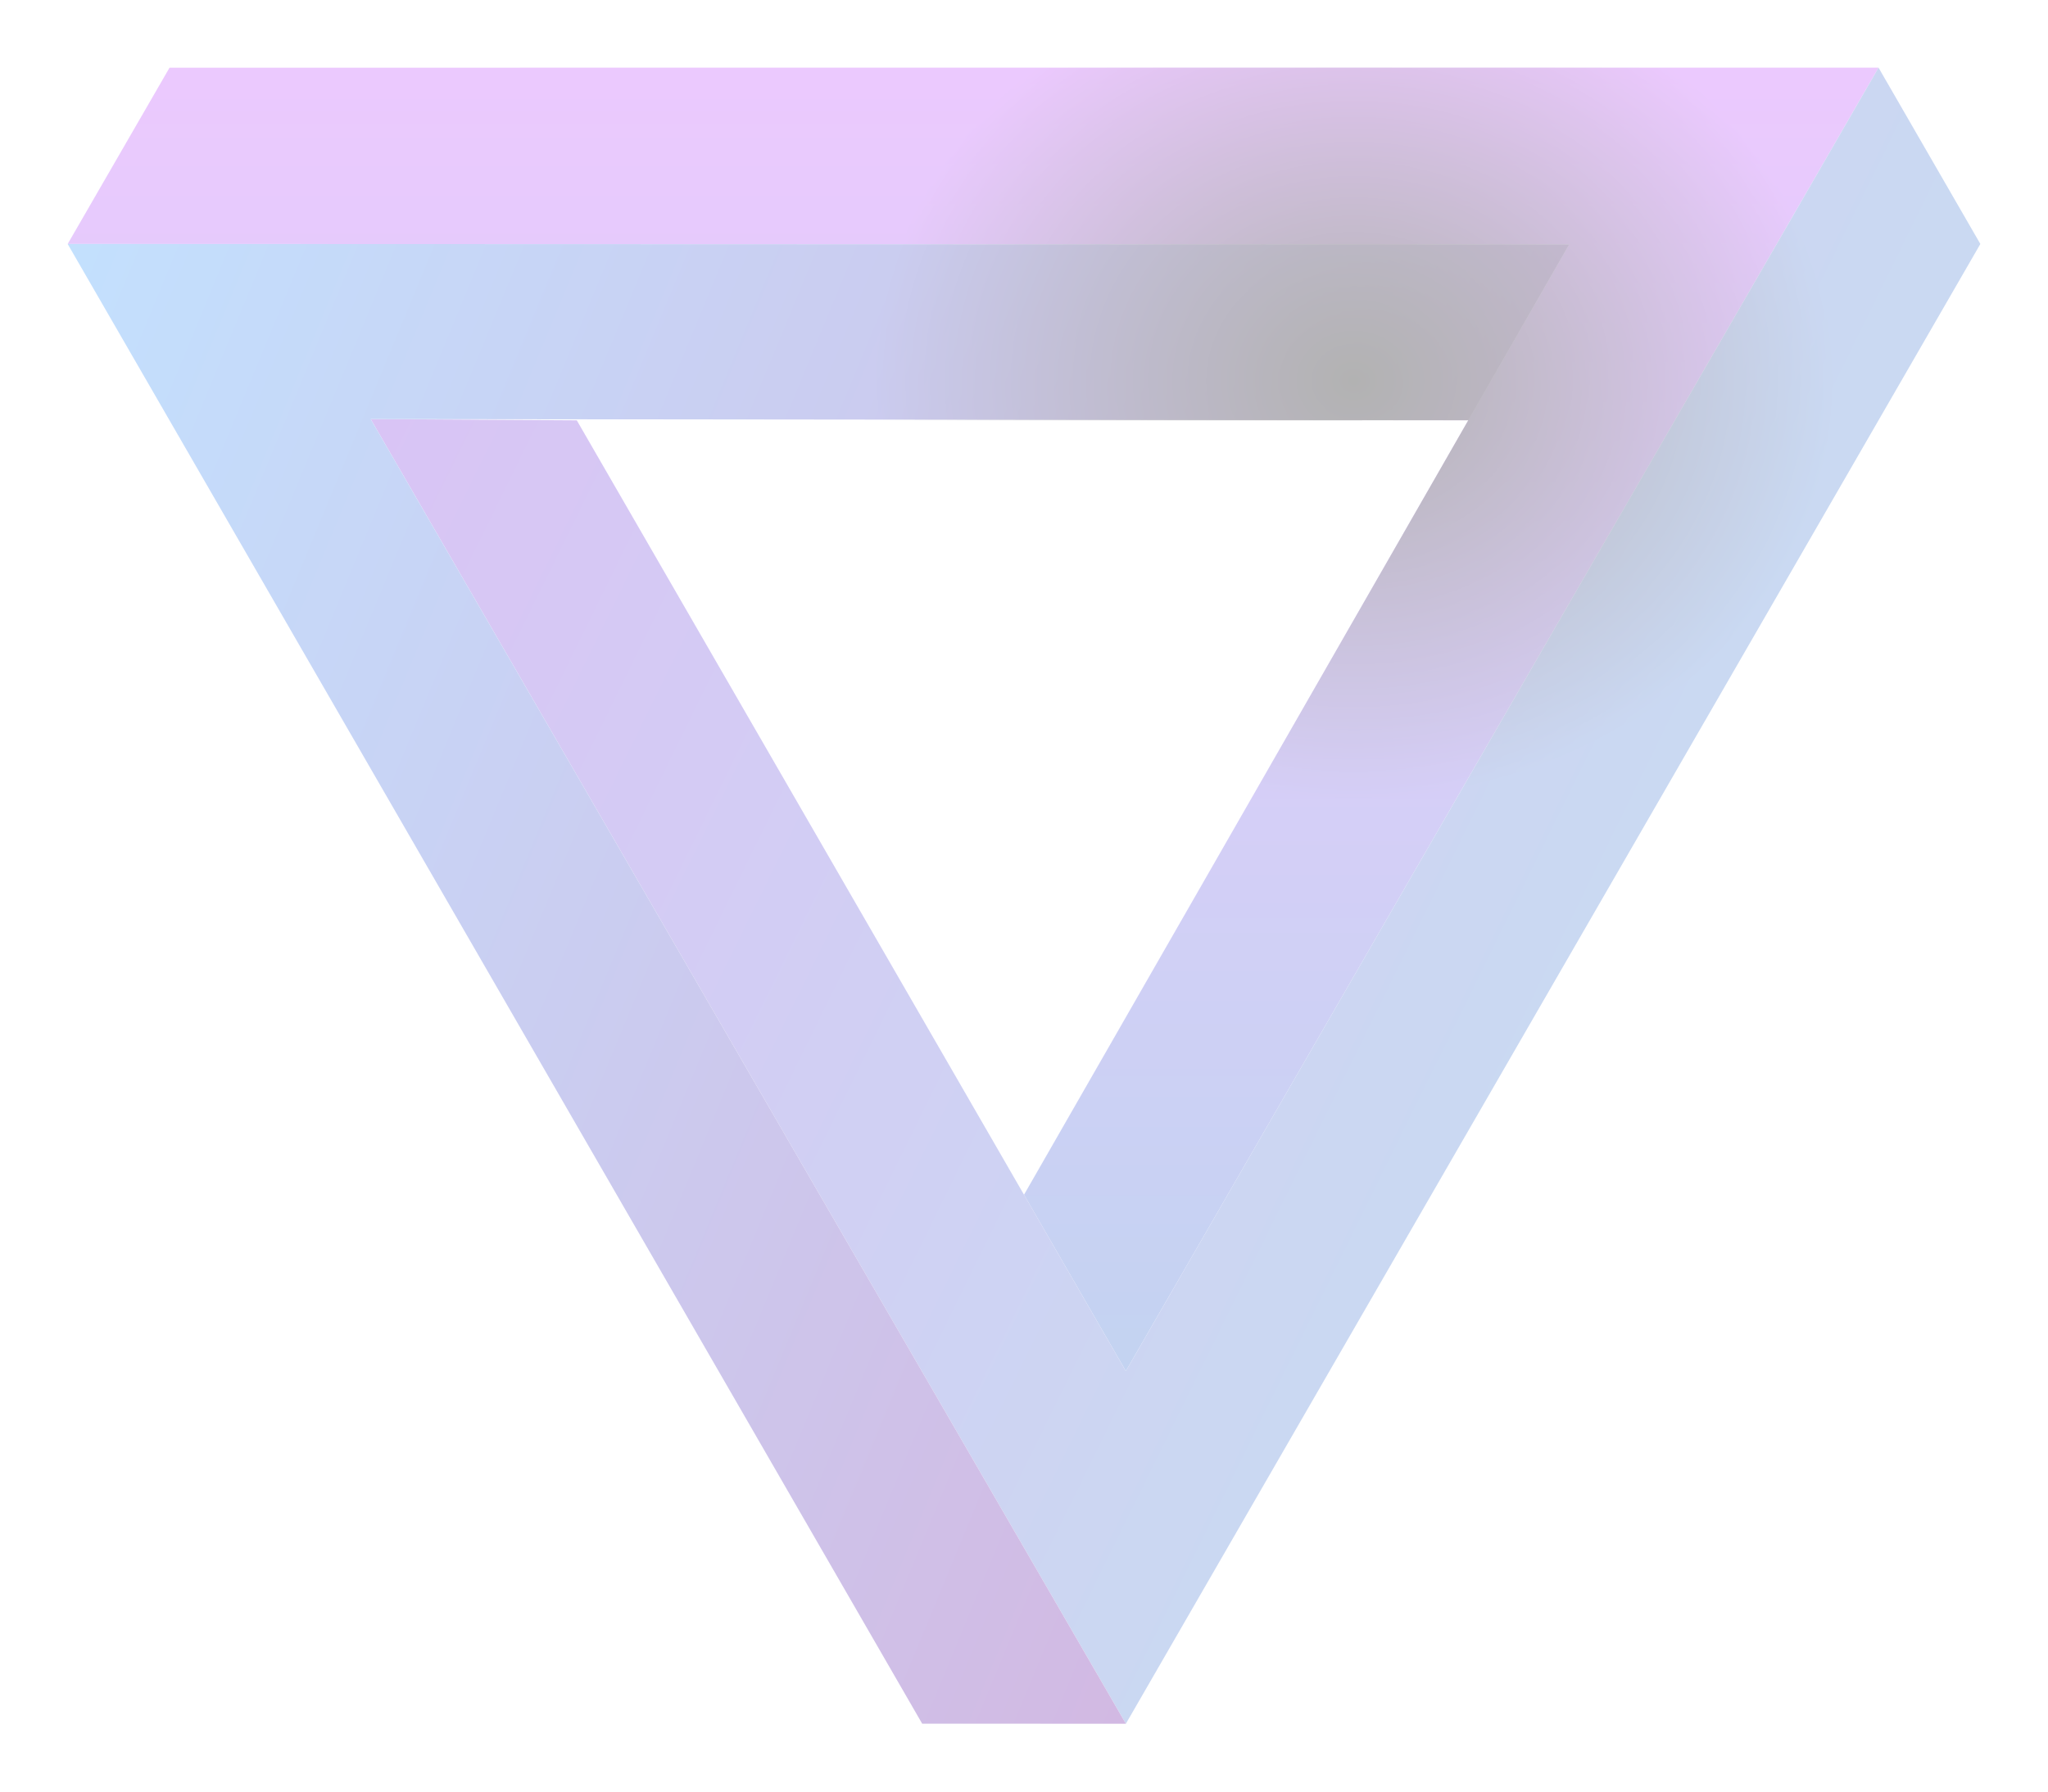
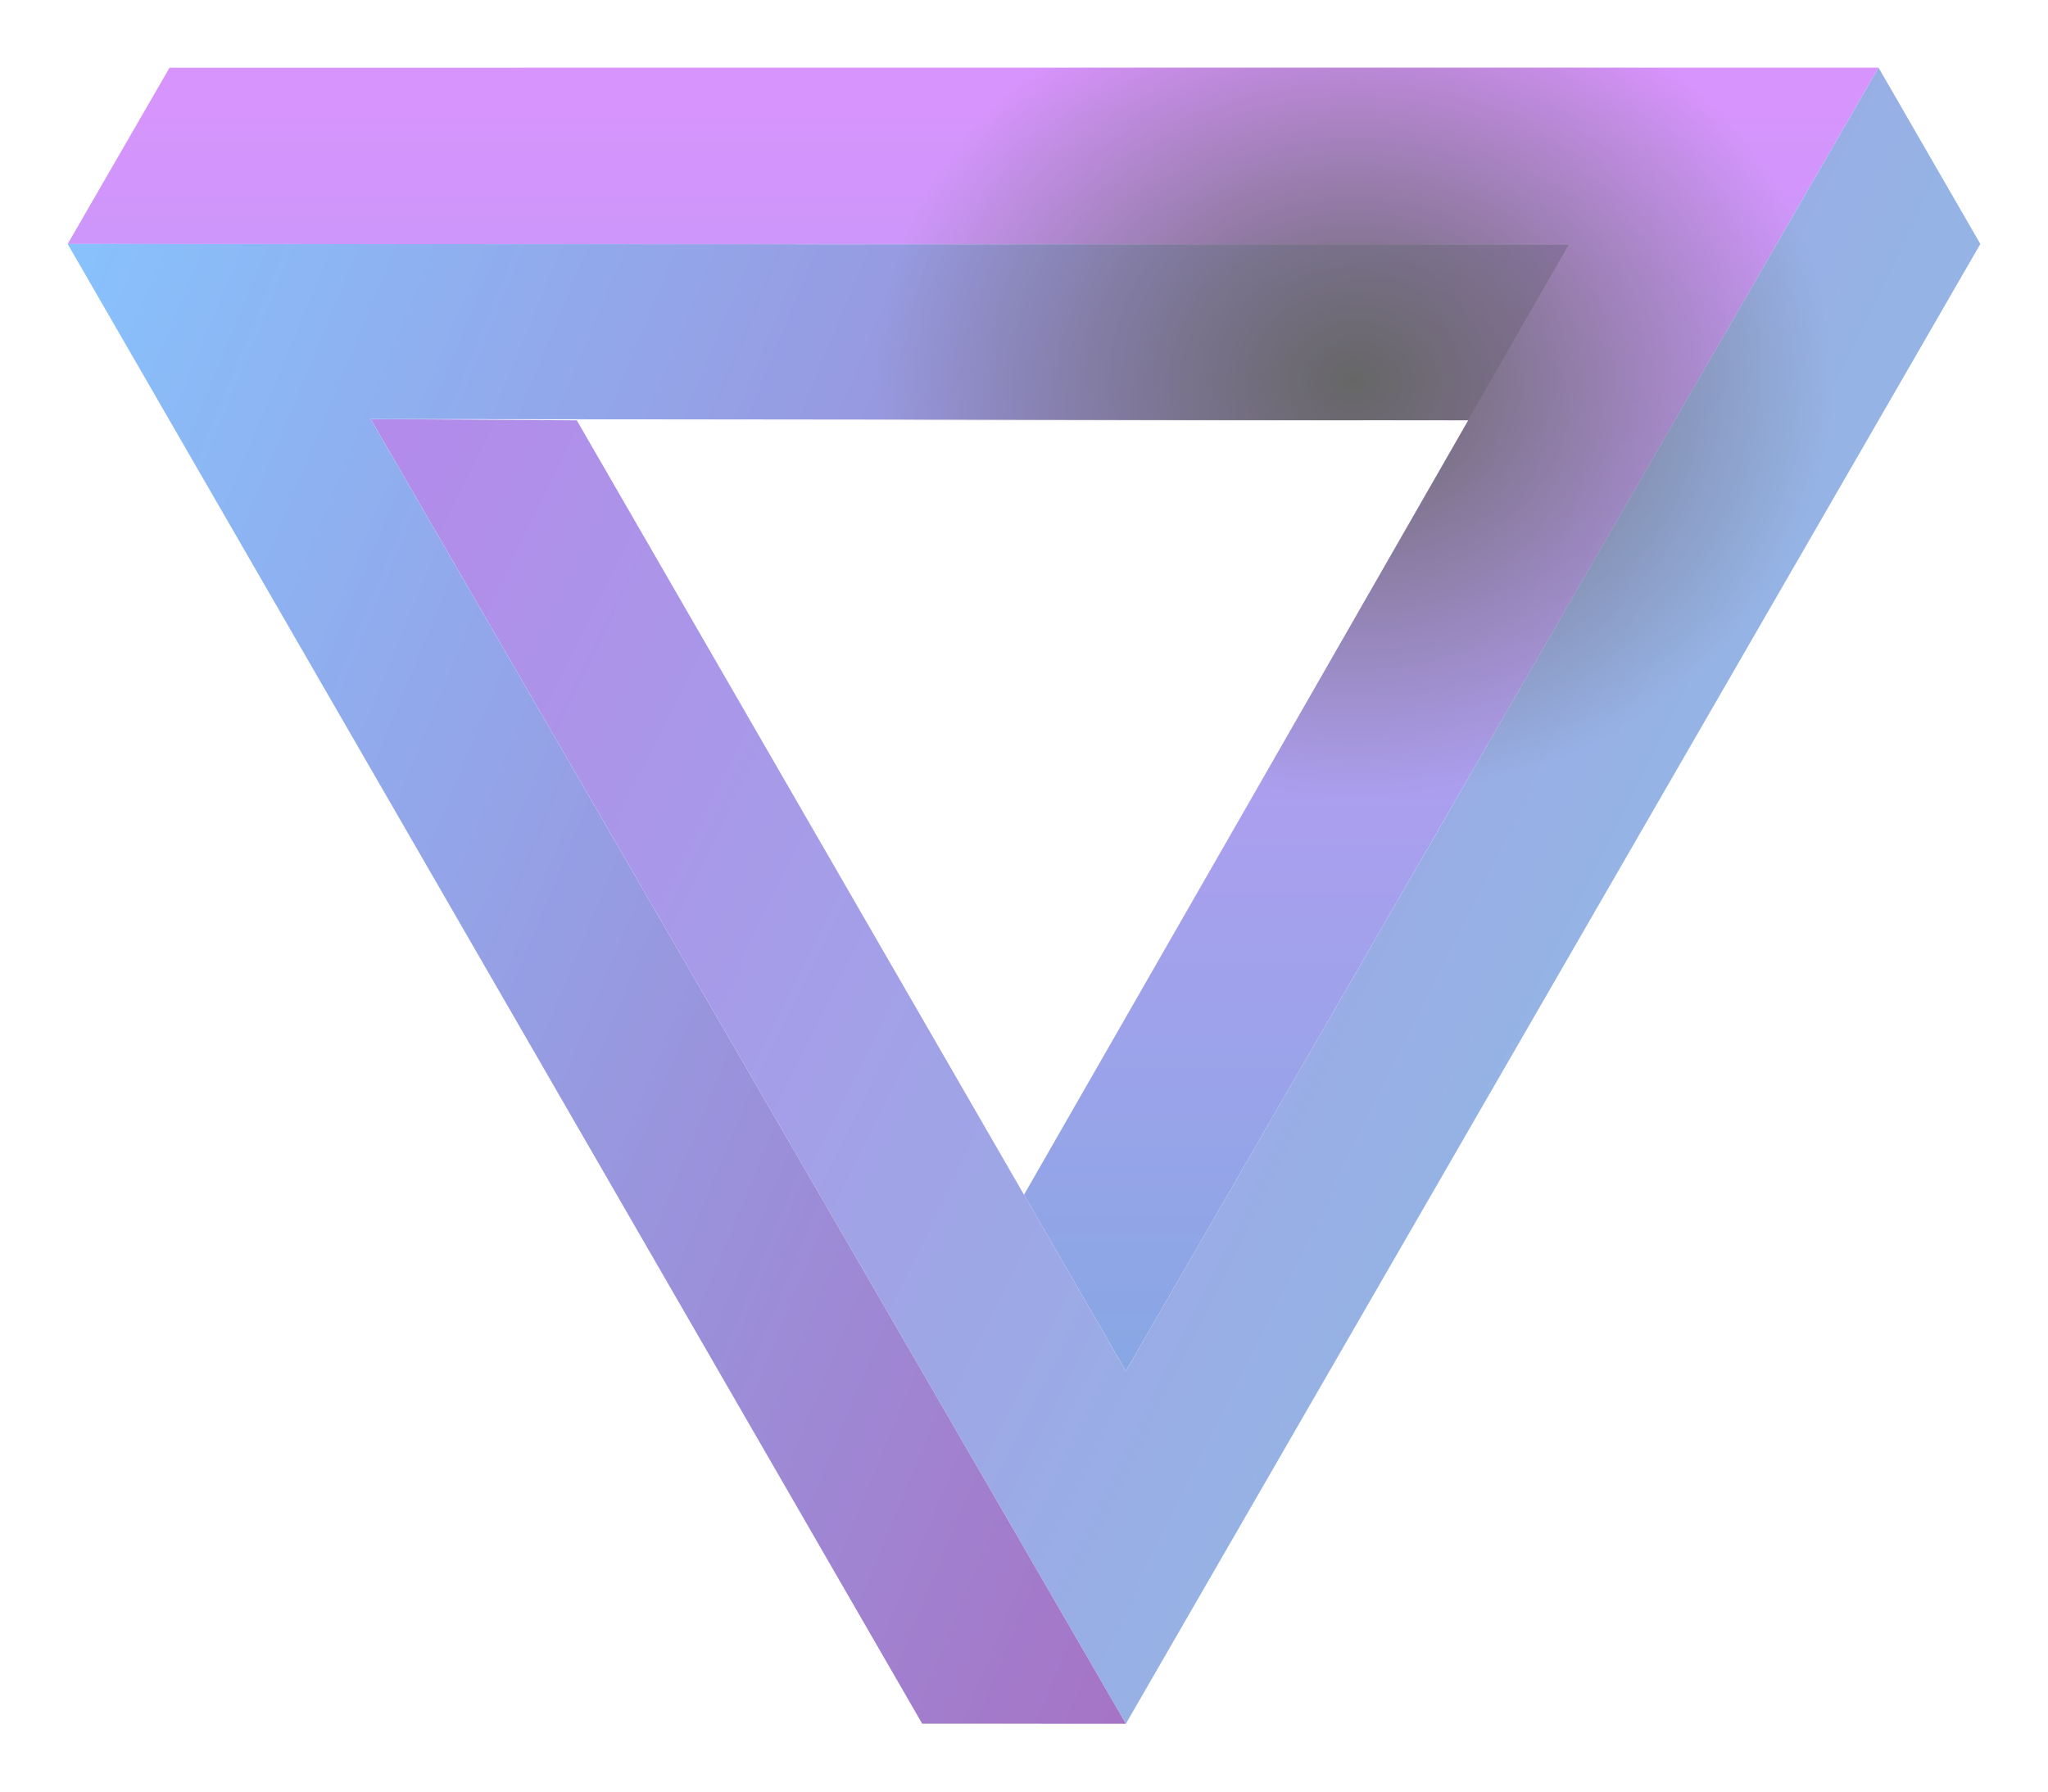
<svg xmlns="http://www.w3.org/2000/svg" width="728.105" height="637.017" viewBox="0 0 728.105 637.017">
  <defs>
    <linearGradient id="linear-gradient" x1="0.5" x2="0.5" y2="1" gradientUnits="objectBoundingBox">
      <stop offset="0" stop-color="#bf4cfc" />
      <stop offset="1" stop-color="#386dd1" />
    </linearGradient>
    <linearGradient id="linear-gradient-2" x1="0.033" y1="0.198" x2="0.741" y2="0.557" gradientUnits="objectBoundingBox">
      <stop offset="0" stop-color="#803ddd" />
      <stop offset="1" stop-color="#4e81d3" />
    </linearGradient>
    <linearGradient id="linear-gradient-3" x2="1.026" y2="0.424" gradientUnits="objectBoundingBox">
      <stop offset="0" stop-color="#3899fa" />
      <stop offset="1" stop-color="#6e0d9a" />
    </linearGradient>
    <radialGradient id="radial-gradient" cx="0.672" cy="0.193" r="0.25" gradientUnits="objectBoundingBox">
      <stop offset="0" />
      <stop offset="1" stop-opacity="0" />
    </radialGradient>
  </defs>
-   <g id="Triangle" transform="translate(24.051 24.054)" opacity="0.302">
+   <g id="Triangle" transform="translate(24.051 24.054)" opacity="0.6">
    <path id="Top" d="M643.793,0,36.209.015,0,62.7l533.8.172L339.986,400.8l36.209,62.7Z" transform="translate(0.014 0)" fill="url(#linear-gradient)" />
    <path id="Right" d="M542.949,0l-267.6,463.5L80.152,125.413l-73.279-.455L275.365,588.9,579.141,62.7Z" transform="translate(100.859 0)" fill="url(#linear-gradient-2)" />
    <path id="Left" d="M303.807,530.2l72.417.016L107.732,66.275l390.223.423L533.819,4.187,0,4Z" transform="translate(0 58.694)" fill="url(#linear-gradient-3)" />
    <path id="Shadow" d="M181,125.416l316.948-.016L339.991,400.81ZM643.8,0,36.194.016,0,62.7l303.8,526.21h72.4L680,62.7Z" transform="translate(0.003 0)" fill="url(#radial-gradient)" />
  </g>
</svg>
